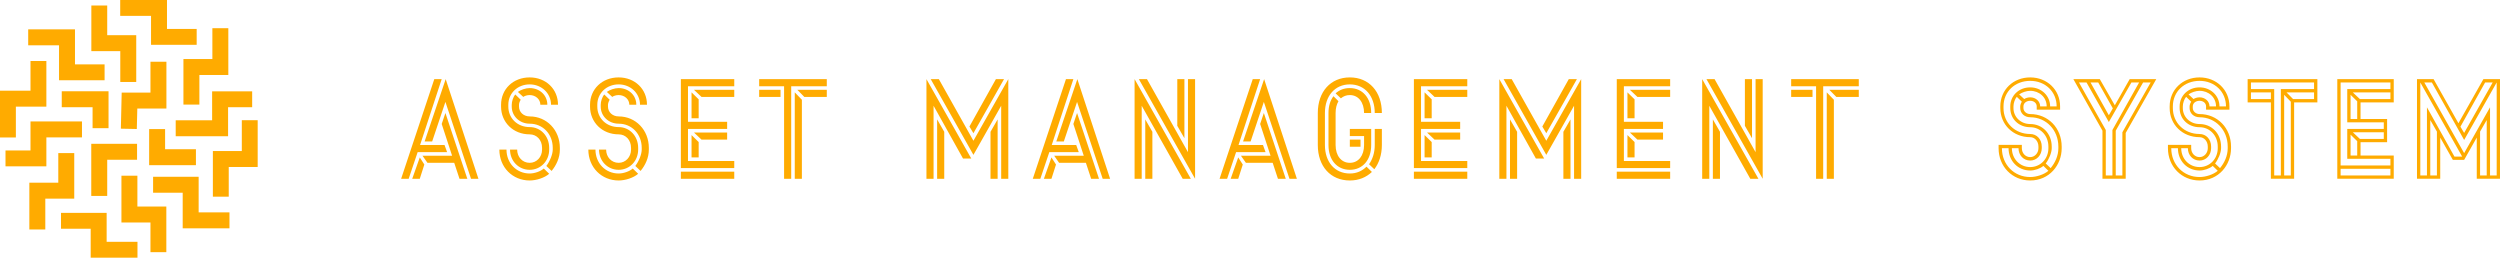
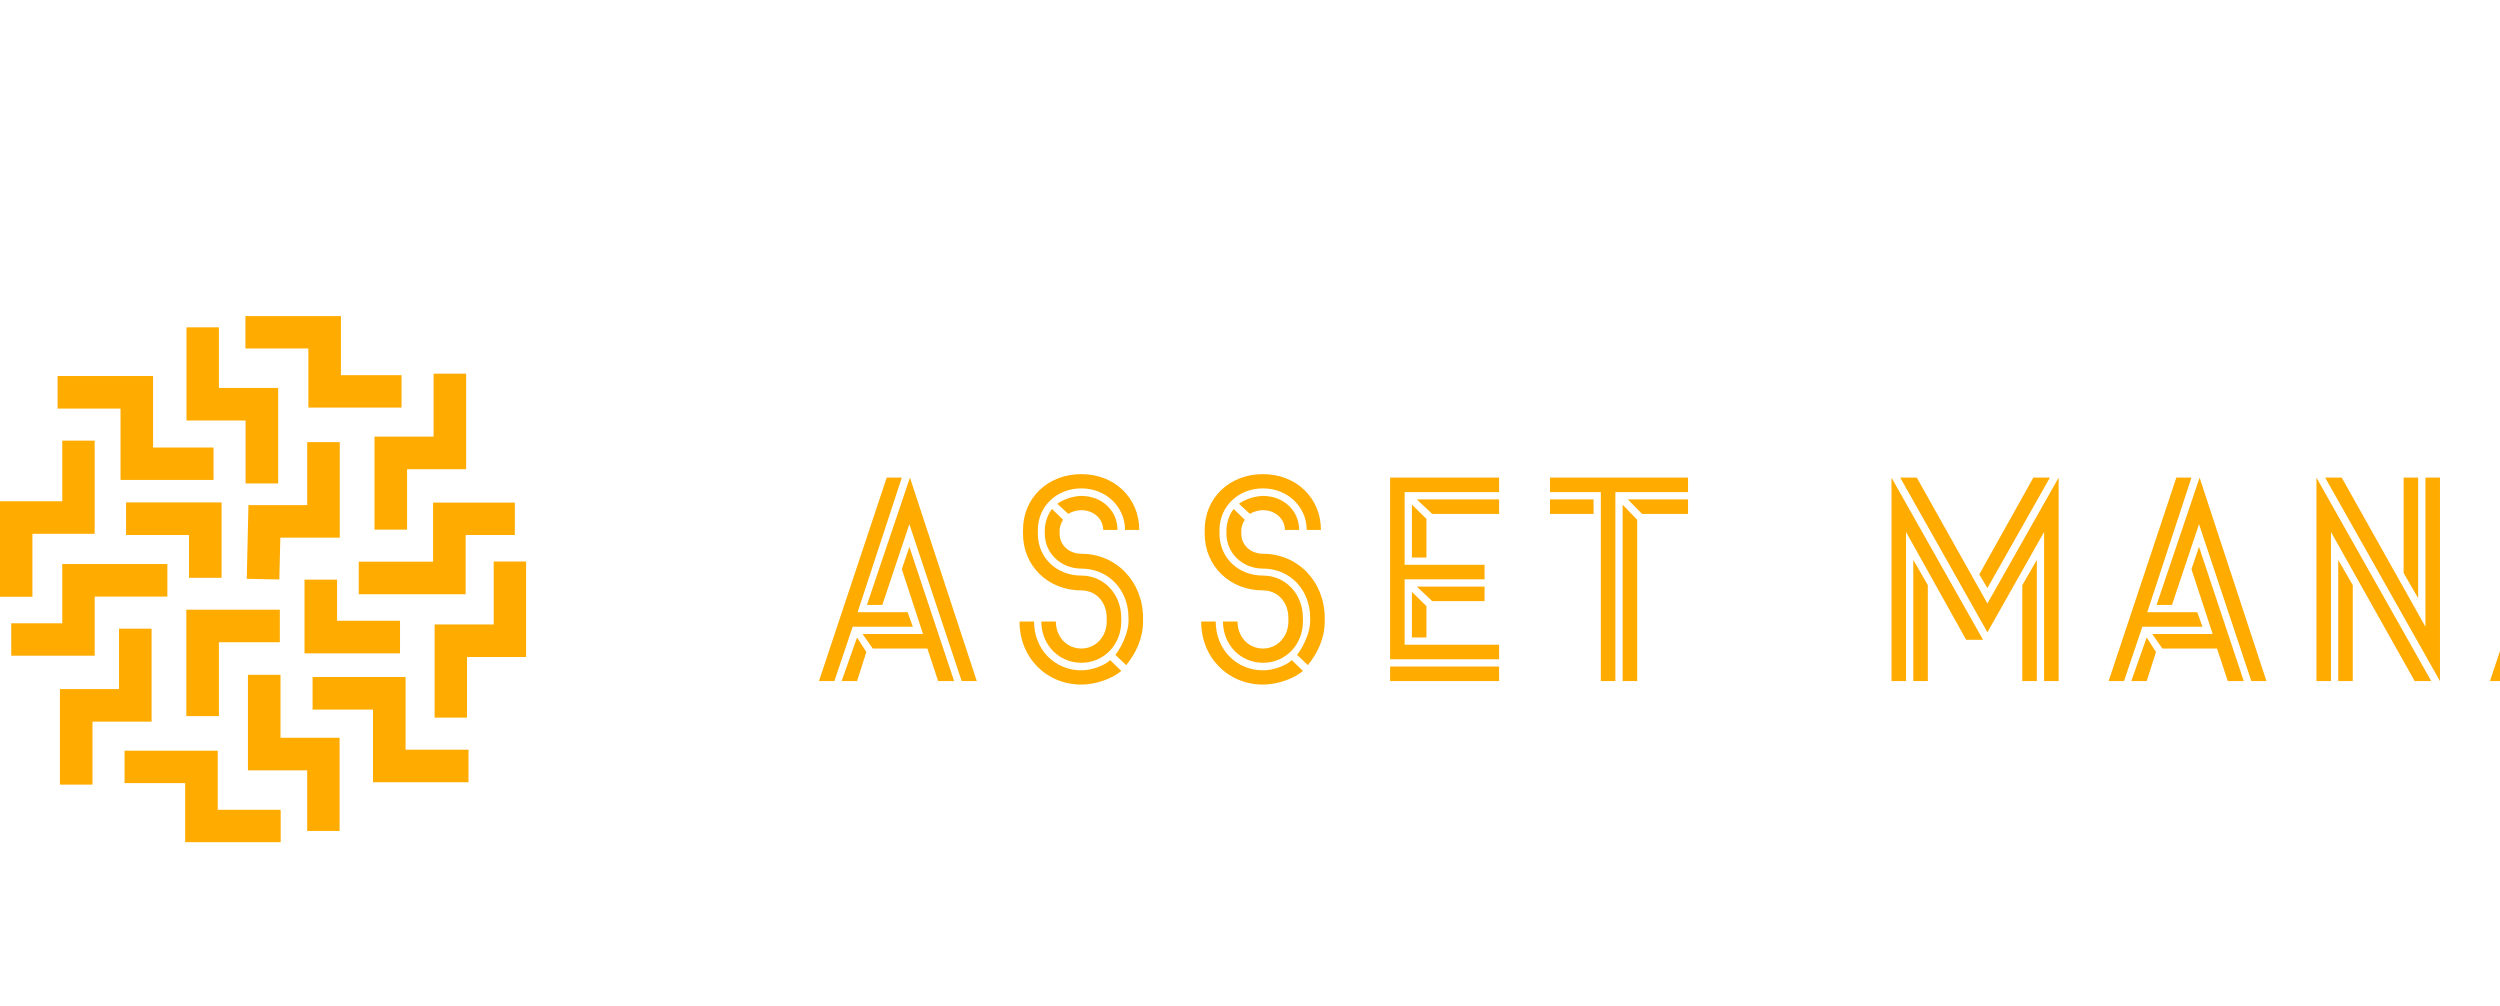
- <svg xmlns="http://www.w3.org/2000/svg" height="36.616" width="355.25" style="width: 355.25px; height: 36.616px; position: absolute; top: 50%; left: 50%; transform: translate(-50%, -50%) scale(1); z-index: 0; cursor: pointer;">
+ <svg xmlns="http://www.w3.org/2000/svg" width="174" height="70" viewBox="0 0 174 26">
  <defs id="SvgjsDefs1001" />
  <g id="SvgjsG1007" featurekey="5TMTKC-0" transform="matrix(11.68349,0,0,11.68349,-10.9007,-10.9007)" fill="#ffab00">
    <g>
      <polygon points="2.77 1.478 3.325 1.478 3.325 1.285 2.964 1.285 2.964 0.933 2.395 0.933 2.395 1.126 2.77 1.126 2.77 1.478">
            </polygon>
      <polygon points="2.396 1.93 2.59 1.93 2.59 1.361 2.237 1.361 2.237 1 2.044 1 2.044 1.555 2.396 1.555 2.396 1.93">
            </polygon>
      <polygon points="3.164 2.205 3.358 2.205 3.358 1.845 3.71 1.845 3.71 1.276 3.516 1.276 3.516 1.651 3.164 1.651 3.164 2.205">
            </polygon>
      <polygon points="2.763 2.059 2.413 2.059 2.403 2.498 2.597 2.502 2.603 2.253 2.957 2.253 2.957 1.684 2.763 1.684 2.763 2.059">
            </polygon>
      <polygon points="4.067 2.395 3.874 2.395 3.874 2.77 3.522 2.77 3.522 3.325 3.715 3.325 3.715 2.964 4.067 2.964 4.067 2.395">
            </polygon>
      <polygon points="3.513 2.396 3.07 2.396 3.07 2.59 3.707 2.59 3.707 2.237 4 2.237 4 2.044 3.513 2.044 3.513 2.396">
            </polygon>
      <polygon points="3.724 3.71 3.724 3.516 3.349 3.516 3.349 3.083 2.795 3.083 2.795 3.277 3.155 3.277 3.155 3.71 3.724 3.71">
            </polygon>
      <polygon points="2.747 2.503 2.747 2.942 3.316 2.942 3.316 2.748 2.941 2.748 2.941 2.503 2.747 2.503">
            </polygon>
      <polygon points="2.605 4.067 2.605 3.874 2.23 3.874 2.23 3.522 1.675 3.522 1.675 3.715 2.036 3.715 2.036 4.067 2.605 4.067">
            </polygon>
      <polygon points="2.956 4 2.956 3.445 2.604 3.445 2.604 3.07 2.41 3.07 2.41 3.639 2.763 3.639 2.763 4 2.956 4">
            </polygon>
      <polygon points="1.484 3.349 1.836 3.349 1.836 2.795 1.642 2.795 1.642 3.155 1.29 3.155 1.29 3.724 1.484 3.724 1.484 3.349">
            </polygon>
      <polygon points="2.043 3.316 2.237 3.316 2.237 2.876 2.6 2.876 2.6 2.682 2.043 2.682 2.043 3.316" />
      <polygon points="1.126 2.23 1.497 2.23 1.497 1.675 1.304 1.675 1.304 2.036 0.933 2.036 0.933 2.605 1.126 2.605 1.126 2.23">
            </polygon>
      <polygon points="1.304 2.763 1 2.763 1 2.956 1.497 2.956 1.497 2.604 1.93 2.604 1.93 2.41 1.304 2.41 1.304 2.763">
            </polygon>
      <polygon points="1.651 1.909 2.205 1.909 2.205 1.716 1.845 1.716 1.845 1.29 1.276 1.29 1.276 1.484 1.651 1.484 1.651 1.909">
            </polygon>
      <polygon points="1.684 2.237 2.059 2.237 2.059 2.492 2.253 2.492 2.253 2.043 1.684 2.043 1.684 2.237">
            </polygon>
    </g>
  </g>
  <g id="SvgjsG1008" featurekey="nameLeftFeature-0" transform="matrix(1.011493,0,0,1.011493,56.0492,5.679544)" fill="#ffab00">
    <path d="M0.94 19.5 l4.66 -14 l1.04 0 l-3.04 9.26 l3.44 0 l0.36 1 l-4.14 0 l-1.26 3.74 l-1.06 0 z M10.76 19.5 l-3.6 -10.8 l-1.86 5.56 l-1.06 0 l2.96 -8.76 l4.6 14 l-1.04 0 z M9.14 19.5 l-0.74 -2.24 l-3.76 0 l-0.7 -1 l4.16 0 l-1.46 -4.46 l0.52 -1.54 l3.08 9.24 l-1.1 0 z M3.56 19.5 l-1.06 0 l1.06 -3 l0.64 1 z M17.24 15.4 c0 1.04 0.74 1.86 1.76 1.86 c0.98 0 1.74 -0.82 1.74 -1.86 l0 -0.24 c0 -1.12 -0.76 -1.9 -1.74 -1.9 c-2.32 0 -4.02 -1.7 -4.02 -3.9 l0 -0.26 c0 -2.2 1.7 -3.84 4.02 -3.84 c2.28 0 3.98 1.64 3.98 3.84 l-0.98 0 c0 -1.6 -1.32 -2.86 -3 -2.86 c-1.72 0 -3 1.26 -3 2.86 l0 0.26 c0 1.64 1.28 2.88 3 2.88 c1.54 0 2.74 1.26 2.74 2.92 l0 0.24 c0 1.6 -1.2 2.84 -2.74 2.84 c-1.56 0 -2.76 -1.24 -2.76 -2.84 l1 0 z M19 7.74 c-0.36 0 -0.72 0.12 -0.9 0.26 l-0.76 -0.7 c0.4 -0.3 1.1 -0.54 1.66 -0.54 c1.38 0 2.48 0.98 2.48 2.34 l-0.98 0 c0 -0.76 -0.66 -1.36 -1.5 -1.36 z M17.5 9.36 c0 0.78 0.64 1.38 1.5 1.38 c2.4 0 4.24 1.92 4.24 4.42 l0 0.24 c0 1.16 -0.5 2.2 -1.16 3 l-0.74 -0.7 c0.5 -0.66 0.9 -1.64 0.9 -2.3 l0 -0.24 c0 -1.96 -1.4 -3.4 -3.24 -3.4 c-1.42 0 -2.52 -1.06 -2.52 -2.4 l0 -0.26 c0 -0.46 0.2 -1.1 0.5 -1.44 l0.76 0.74 c-0.16 0.24 -0.24 0.54 -0.24 0.7 l0 0.26 z M15.74 15.4 c0 1.9 1.4 3.36 3.26 3.36 c0.68 0 1.54 -0.3 1.98 -0.7 l0.76 0.74 c-0.64 0.56 -1.8 0.94 -2.74 0.94 c-2.4 0 -4.26 -1.84 -4.26 -4.34 l1 0 z M29.74 15.4 c0 1.04 0.74 1.86 1.76 1.86 c0.98 0 1.74 -0.82 1.74 -1.86 l0 -0.24 c0 -1.12 -0.76 -1.9 -1.74 -1.9 c-2.32 0 -4.02 -1.7 -4.02 -3.9 l0 -0.26 c0 -2.2 1.7 -3.84 4.02 -3.84 c2.28 0 3.98 1.64 3.98 3.84 l-0.98 0 c0 -1.6 -1.32 -2.86 -3 -2.86 c-1.72 0 -3 1.26 -3 2.86 l0 0.26 c0 1.64 1.28 2.88 3 2.88 c1.54 0 2.74 1.26 2.74 2.92 l0 0.24 c0 1.6 -1.2 2.84 -2.74 2.84 c-1.56 0 -2.76 -1.24 -2.76 -2.84 l1 0 z M31.5 7.74 c-0.36 0 -0.72 0.12 -0.9 0.26 l-0.76 -0.7 c0.4 -0.3 1.1 -0.54 1.66 -0.54 c1.38 0 2.48 0.98 2.48 2.34 l-0.98 0 c0 -0.76 -0.66 -1.36 -1.5 -1.36 z M30 9.36 c0 0.78 0.64 1.38 1.5 1.38 c2.4 0 4.24 1.92 4.24 4.42 l0 0.24 c0 1.16 -0.5 2.2 -1.16 3 l-0.74 -0.7 c0.5 -0.66 0.9 -1.64 0.9 -2.3 l0 -0.24 c0 -1.96 -1.4 -3.4 -3.24 -3.4 c-1.42 0 -2.52 -1.06 -2.52 -2.4 l0 -0.26 c0 -0.46 0.2 -1.1 0.5 -1.44 l0.76 0.74 c-0.16 0.24 -0.24 0.54 -0.24 0.7 l0 0.26 z M28.24 15.4 c0 1.9 1.4 3.36 3.26 3.36 c0.68 0 1.54 -0.3 1.98 -0.7 l0.76 0.74 c-0.64 0.56 -1.8 0.94 -2.74 0.94 c-2.4 0 -4.26 -1.84 -4.26 -4.34 l1 0 z M46.74 11.5 l0 1 l-5.5 0 l0 4.5 l6.5 0 l0 1 l-7.5 0 l0 -12.5 l7.5 0 l0 1 l-6.5 0 l0 5 l5.5 0 z M47.74 8 l-4.6 0 l-1.06 -1 l5.66 0 l0 1 z M41.74 7.36 l1 0.98 l0 2.66 l-1 0 l0 -3.64 z M46.74 14 l-3.6 0 l-1.06 -1 l4.66 0 l0 1 z M41.74 13.36 l1 0.98 l0 2.16 l-1 0 l0 -3.14 z M47.74 19.5 l-7.5 0 l0 -1 l7.5 0 l0 1 z M60.74 6.5 l-5 0 l0 13 l-1 0 l0 -13 l-3.5 0 l0 -1 l9.5 0 l0 1 z M54.24 8 l-3 0 l0 -1 l3 0 l0 1 z M60.74 8 l-3.16 0 l-0.98 -1 l4.14 0 l0 1 z M57.24 19.5 l-1 0 l0 -12.14 l1 1.04 l0 11.1 z M79.88 16.66 l-4.14 -7.42 l0 10.26 l-1 0 l0 -14 l6.3 11.16 l-1.16 0 z M86.24 19.5 l-1 0 l0 -10.26 l-3.9 6.9 l-6 -10.64 l1.14 0 l4.86 8.66 l4.9 -8.66 l0 14 z M84.5 5.5 l1.14 0 l-4.3 7.6 l-0.56 -0.94 z M77.24 19.5 l-1 0 l0 -8.34 l1 1.74 l0 6.6 z M83.74 19.5 l0 -6.6 l1 -1.74 l0 8.34 l-1 0 z M89.68 19.5 l4.66 -14 l1.04 0 l-3.04 9.26 l3.44 0 l0.36 1 l-4.14 0 l-1.26 3.74 l-1.06 0 z M99.5 19.5 l-3.6 -10.8 l-1.86 5.56 l-1.06 0 l2.96 -8.76 l4.6 14 l-1.04 0 z M97.88 19.5 l-0.74 -2.24 l-3.76 0 l-0.7 -1 l4.16 0 l-1.46 -4.46 l0.52 -1.54 l3.08 9.24 l-1.1 0 z M92.3 19.5 l-1.06 0 l1.06 -3 l0.64 1 z M110.74 19.5 l-5.76 -10.26 l0 10.26 l-1 0 l0 -14 l7.9 14 l-1.14 0 z M112.48 19.5 l-7.9 -14 l1.14 0 l5.76 10.26 l0 -10.26 l1 0 l0 14 z M109.98 5.5 l1 0 l0 8.3 l-1 -1.74 l0 -6.56 z M106.48 19.5 l-1 0 l0 -8.34 l1 1.74 l0 6.6 z M115.92 19.5 l4.66 -14 l1.04 0 l-3.04 9.26 l3.44 0 l0.36 1 l-4.14 0 l-1.26 3.74 l-1.06 0 z M125.74 19.5 l-3.6 -10.8 l-1.86 5.56 l-1.06 0 l2.96 -8.76 l4.6 14 l-1.04 0 z M124.12 19.5 l-0.74 -2.24 l-3.76 0 l-0.7 -1 l4.16 0 l-1.46 -4.46 l0.52 -1.54 l3.08 9.24 l-1.1 0 z M118.54 19.5 l-1.06 0 l1.06 -3 l0.64 1 z M129.72 10.26 c0 -3 1.8 -5 4.5 -5 s4.5 2 4.5 5 l-1 0 c0 -2.4 -1.4 -4.02 -3.5 -4.02 s-3.5 1.62 -3.5 4.02 l0 4.5 c0 2.4 1.4 4 3.5 4 c0.96 0 1.74 -0.36 2.34 -0.96 l0.76 0.74 c-0.8 0.76 -1.84 1.2 -3.1 1.2 c-2.7 0 -4.5 -1.98 -4.5 -4.98 l0 -4.5 z M134.22 7.74 c-0.5 0 -0.9 0.16 -1.26 0.46 l-0.74 -0.7 c0.56 -0.5 1.2 -0.74 2 -0.74 c1.8 0 3 1.4 3 3.5 l-1 0 c0 -1.5 -0.8 -2.52 -2 -2.52 z M134.22 17.26 c1.2 0 2 -1 2 -2.5 l0 -1.26 l-2 0 l0 -1 l3 0 l0 2.26 c0 2.1 -1.2 3.48 -3 3.48 s-3 -1.38 -3 -3.48 l0 -4.5 c0 -0.96 0.24 -1.76 0.7 -2.36 l0.7 0.7 c-0.26 0.46 -0.4 1 -0.4 1.66 l0 4.5 c0 1.5 0.8 2.5 2 2.5 z M138.72 14.76 c0 1.38 -0.4 2.54 -1.06 3.4 l-0.74 -0.7 c0.5 -0.72 0.8 -1.62 0.8 -2.7 l0 -2.26 l1 0 l0 2.26 z M134.22 15 l0 -1 l1.5 0 l0 1 l-1.5 0 z M149.72 11.5 l0 1 l-5.5 0 l0 4.5 l6.5 0 l0 1 l-7.5 0 l0 -12.5 l7.5 0 l0 1 l-6.5 0 l0 5 l5.5 0 z M150.72 8 l-4.6 0 l-1.06 -1 l5.66 0 l0 1 z M144.72 7.36 l1 0.98 l0 2.66 l-1 0 l0 -3.64 z M149.72 14 l-3.6 0 l-1.06 -1 l4.66 0 l0 1 z M144.72 13.36 l1 0.98 l0 2.16 l-1 0 l0 -3.14 z M150.72 19.5 l-7.5 0 l0 -1 l7.5 0 l0 1 z M160.36 16.66 l-4.14 -7.42 l0 10.26 l-1 0 l0 -14 l6.3 11.16 l-1.16 0 z M166.72 19.5 l-1 0 l0 -10.26 l-3.9 6.9 l-6 -10.64 l1.14 0 l4.86 8.66 l4.9 -8.66 l0 14 z M164.98 5.5 l1.14 0 l-4.3 7.6 l-0.56 -0.94 z M157.72 19.5 l-1 0 l0 -8.34 l1 1.74 l0 6.6 z M164.22 19.5 l0 -6.6 l1 -1.74 l0 8.34 l-1 0 z M178.22 11.5 l0 1 l-5.5 0 l0 4.5 l6.5 0 l0 1 l-7.5 0 l0 -12.5 l7.5 0 l0 1 l-6.5 0 l0 5 l5.5 0 z M179.22 8 l-4.6 0 l-1.06 -1 l5.66 0 l0 1 z M173.22 7.36 l1 0.98 l0 2.66 l-1 0 l0 -3.64 z M178.22 14 l-3.6 0 l-1.06 -1 l4.66 0 l0 1 z M173.22 13.36 l1 0.98 l0 2.16 l-1 0 l0 -3.14 z M179.22 19.5 l-7.5 0 l0 -1 l7.5 0 l0 1 z M190.48 19.5 l-5.76 -10.26 l0 10.26 l-1 0 l0 -14 l7.9 14 l-1.14 0 z M192.22 19.5 l-7.9 -14 l1.14 0 l5.76 10.26 l0 -10.26 l1 0 l0 14 z M189.72 5.5 l1 0 l0 8.3 l-1 -1.74 l0 -6.56 z M186.22 19.5 l-1 0 l0 -8.34 l1 1.74 l0 6.6 z M205.72 6.5 l-5 0 l0 13 l-1 0 l0 -13 l-3.5 0 l0 -1 l9.5 0 l0 1 z M199.22 8 l-3 0 l0 -1 l3 0 l0 1 z M205.72 8 l-3.16 0 l-0.98 -1 l4.14 0 l0 1 z M202.22 19.5 l-1 0 l0 -12.14 l1 1.04 l0 11.1 z">
        </path>
  </g>
  <g id="SvgjsG1009" featurekey="nameRightFeature-0" transform="matrix(0.9437129,0,0,0.9437129,273.1473,6.526802)" fill="#ffab00">
    <path d="M17.24 9.1 c0 -0.5 -0.44 -0.84 -0.98 -0.84 c-0.56 0 -1.02 0.34 -1.02 0.84 l0 0.26 c0 0.48 0.46 0.9 1.02 0.9 c2.7 0 4.74 2.1 4.74 4.9 l0 0.24 c0 2.54 -1.86 4.86 -4.74 4.86 c-2.7 0 -4.76 -2.1 -4.76 -4.86 l0 -0.5 l3.5 0 l0 0.5 c0 0.74 0.54 1.34 1.26 1.34 c0.68 0 1.24 -0.6 1.24 -1.34 l0 -0.24 c0 -0.82 -0.56 -1.42 -1.24 -1.42 c-2.56 0 -4.5 -1.88 -4.5 -4.38 l0 -0.26 c0 -2.5 1.94 -4.36 4.5 -4.36 c2.54 0 4.5 1.86 4.5 4.36 l0 0.5 l-3.52 0 l0 -0.5 z M13.5 15.4 c0 1.6 1.2 2.84 2.76 2.84 c1.54 0 2.74 -1.24 2.74 -2.84 l0 -0.24 c0 -1.66 -1.2 -2.92 -2.74 -2.92 c-1.72 0 -3 -1.24 -3 -2.88 l0 -0.26 c0 -1.6 1.28 -2.86 3 -2.86 c1.68 0 3 1.26 3 2.86 l0.98 0 c0 -2.2 -1.7 -3.84 -3.98 -3.84 c-2.32 0 -4.02 1.64 -4.02 3.84 l0 0.26 c0 2.2 1.7 3.9 4.02 3.9 c0.98 0 1.74 0.78 1.74 1.9 l0 0.24 c0 1.04 -0.76 1.86 -1.74 1.86 c-1.02 0 -1.76 -0.82 -1.76 -1.86 l-1 0 z M16.26 7.74 c0.84 0 1.5 0.6 1.5 1.36 l0.98 0 c0 -1.36 -1.1 -2.34 -2.48 -2.34 c-0.56 0 -1.26 0.24 -1.66 0.54 l0.76 0.7 c0.18 -0.14 0.54 -0.26 0.9 -0.26 z M14.76 9.1 c0 -0.16 0.08 -0.46 0.24 -0.7 l-0.76 -0.74 c-0.3 0.34 -0.5 0.98 -0.5 1.44 l0 0.26 c0 1.34 1.1 2.4 2.52 2.4 c1.84 0 3.24 1.44 3.24 3.4 l0 0.24 c0 0.66 -0.4 1.64 -0.9 2.3 l0.74 0.7 c0.66 -0.8 1.16 -1.84 1.16 -3 l0 -0.24 c0 -2.5 -1.84 -4.42 -4.24 -4.42 c-0.86 0 -1.5 -0.6 -1.5 -1.38 l0 -0.26 z M12 15.4 c0 2.5 1.86 4.34 4.26 4.34 c0.94 0 2.1 -0.38 2.74 -0.94 l-0.76 -0.74 c-0.44 0.4 -1.3 0.7 -1.98 0.7 c-1.86 0 -3.26 -1.46 -3.26 -3.36 l-1 0 z M22.76 5 l3.98 0 l2.26 3.94 l2.24 -3.94 l4 0 l-4.6 8.1 l0 6.9 l-3.5 0 l0 -7.24 z M24.74 5.5 l-1.14 0 l4.04 7.16 l0 6.84 l1 0 l0 -6.84 l4.02 -7.16 l-1.16 0 l-3.4 5.96 z M25.34 5.5 l2.76 4.94 l0.6 -1.04 l-2.2 -3.9 l-1.16 0 z M29.14 19.5 l1 0 l0 -6.5 l4.26 -7.5 l-1.14 0 l-4.12 7.26 l0 6.74 z M42.74 9.1 c0 -0.5 -0.44 -0.84 -0.98 -0.84 c-0.56 0 -1.02 0.34 -1.02 0.84 l0 0.26 c0 0.48 0.46 0.9 1.02 0.9 c2.7 0 4.74 2.1 4.74 4.9 l0 0.24 c0 2.54 -1.86 4.86 -4.74 4.86 c-2.7 0 -4.76 -2.1 -4.76 -4.86 l0 -0.5 l3.5 0 l0 0.5 c0 0.74 0.54 1.34 1.26 1.34 c0.68 0 1.24 -0.6 1.24 -1.34 l0 -0.24 c0 -0.82 -0.56 -1.42 -1.24 -1.42 c-2.56 0 -4.5 -1.88 -4.5 -4.38 l0 -0.26 c0 -2.5 1.94 -4.36 4.5 -4.36 c2.54 0 4.5 1.86 4.5 4.36 l0 0.5 l-3.52 0 l0 -0.5 z M39 15.4 c0 1.6 1.2 2.84 2.76 2.84 c1.54 0 2.74 -1.24 2.74 -2.84 l0 -0.24 c0 -1.66 -1.2 -2.92 -2.74 -2.92 c-1.72 0 -3 -1.24 -3 -2.88 l0 -0.26 c0 -1.6 1.28 -2.86 3 -2.86 c1.68 0 3 1.26 3 2.86 l0.98 0 c0 -2.2 -1.7 -3.84 -3.98 -3.84 c-2.32 0 -4.02 1.64 -4.02 3.84 l0 0.26 c0 2.2 1.7 3.9 4.02 3.9 c0.98 0 1.74 0.78 1.74 1.9 l0 0.24 c0 1.04 -0.76 1.86 -1.74 1.86 c-1.02 0 -1.76 -0.82 -1.76 -1.86 l-1 0 z M41.76 7.74 c0.84 0 1.5 0.6 1.5 1.36 l0.98 0 c0 -1.36 -1.1 -2.34 -2.48 -2.34 c-0.56 0 -1.26 0.24 -1.66 0.54 l0.76 0.7 c0.18 -0.14 0.54 -0.26 0.9 -0.26 z M40.26 9.1 c0 -0.16 0.08 -0.46 0.24 -0.7 l-0.76 -0.74 c-0.3 0.34 -0.5 0.98 -0.5 1.44 l0 0.26 c0 1.34 1.1 2.4 2.52 2.4 c1.84 0 3.24 1.44 3.24 3.4 l0 0.24 c0 0.66 -0.4 1.64 -0.9 2.3 l0.74 0.7 c0.66 -0.8 1.16 -1.84 1.16 -3 l0 -0.24 c0 -2.5 -1.84 -4.42 -4.24 -4.42 c-0.86 0 -1.5 -0.6 -1.5 -1.38 l0 -0.26 z M37.5 15.4 c0 2.5 1.86 4.34 4.26 4.34 c0.94 0 2.1 -0.38 2.74 -0.94 l-0.76 -0.74 c-0.44 0.4 -1.3 0.7 -1.98 0.7 c-1.86 0 -3.26 -1.46 -3.26 -3.36 l-1 0 z M52.5 20 l0 -11.5 l-3.5 0 l0 -3.5 l10.5 0 l0 3.5 l-3.5 0 l0 11.5 l-3.5 0 z M53 19.5 l1 0 l0 -13 l5 0 l0 -1 l-9.5 0 l0 1 l3.5 0 l0 13 z M52.5 7 l-3 0 l0 1 l3 0 l0 -1 z M59 7 l-4.14 0 l0.98 1 l3.16 0 l0 -1 z M55.5 8.4 l-1 -1.04 l0 12.14 l1 0 l0 -11.1 z M66 14.5 l0 2 l5 0 l0 3.5 l-8.5 0 l0 -15 l8.5 0 l0 3.5 l-5 0 l0 2.5 l4 0 l0 3.5 l-4 0 z M63 5.5 l0 12.5 l7.5 0 l0 -1 l-6.5 0 l0 -4.5 l5.5 0 l0 -1 l-5.5 0 l0 -5 l6.5 0 l0 -1 l-7.5 0 z M70.5 7 l-5.66 0 l1.06 1 l4.6 0 l0 -1 z M64.5 11 l1 0 l0 -2.66 l-1 -0.98 l0 3.64 z M69.5 13 l-4.66 0 l1.06 1 l3.6 0 l0 -1 z M64.5 16.5 l1 0 l0 -2.16 l-1 -0.98 l0 3.14 z M70.5 18.5 l-7.5 0 l0 1 l7.5 0 l0 -1 z M81.6 17.16 l-1.7 0 l-1.9 -3.36 l0 6.2 l-3.5 0 l0 -15 l2.5 0 l3.74 6.64 l3.76 -6.64 l2.5 0 l0 15 l-3.5 0 l0 -6.2 z M76 9.24 l4.14 7.42 l1.16 0 l-6.3 -11.16 l0 14 l1 0 l0 -10.26 z M81.6 16.14 l3.9 -6.9 l0 10.26 l1 0 l0 -14 l-4.9 8.66 l-4.86 -8.66 l-1.14 0 z M81.04 12.16 l0.56 0.94 l4.3 -7.6 l-1.14 0 z M77.5 12.9 l-1 -1.74 l0 8.34 l1 0 l0 -6.6 z M85 19.5 l0 -8.34 l-1 1.74 l0 6.6 l1 0 z">
        </path>
  </g>
</svg>
